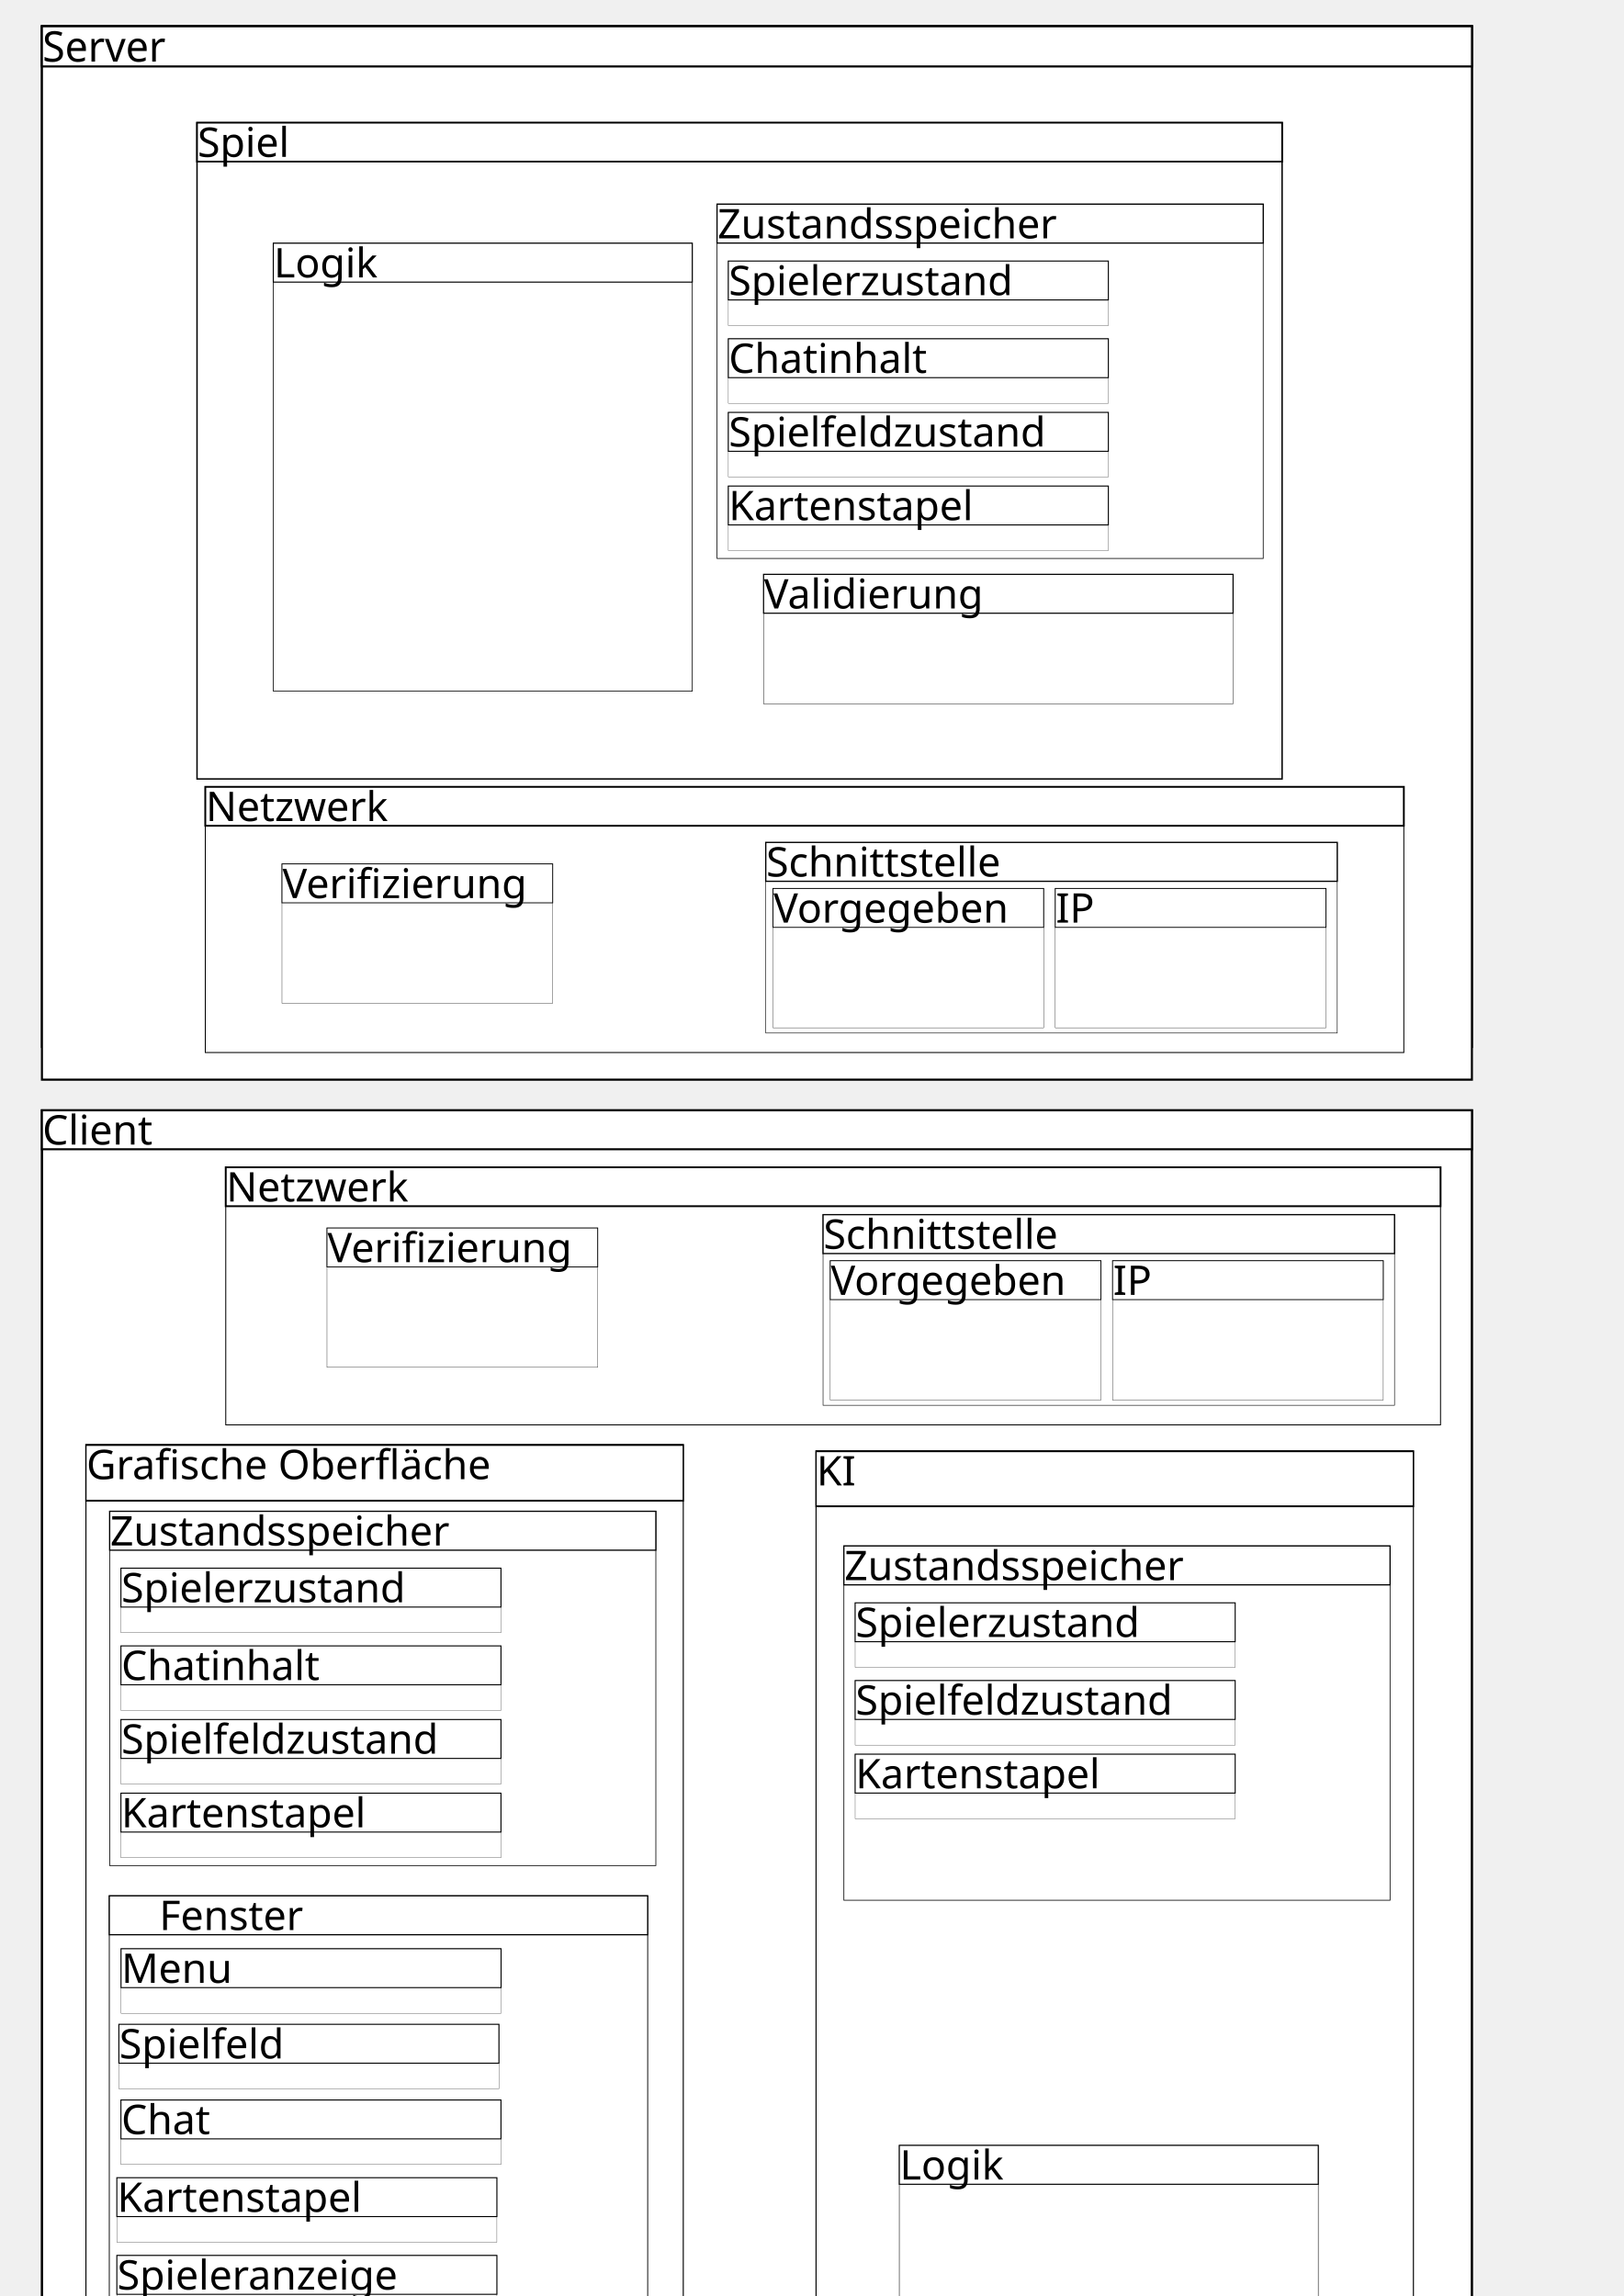
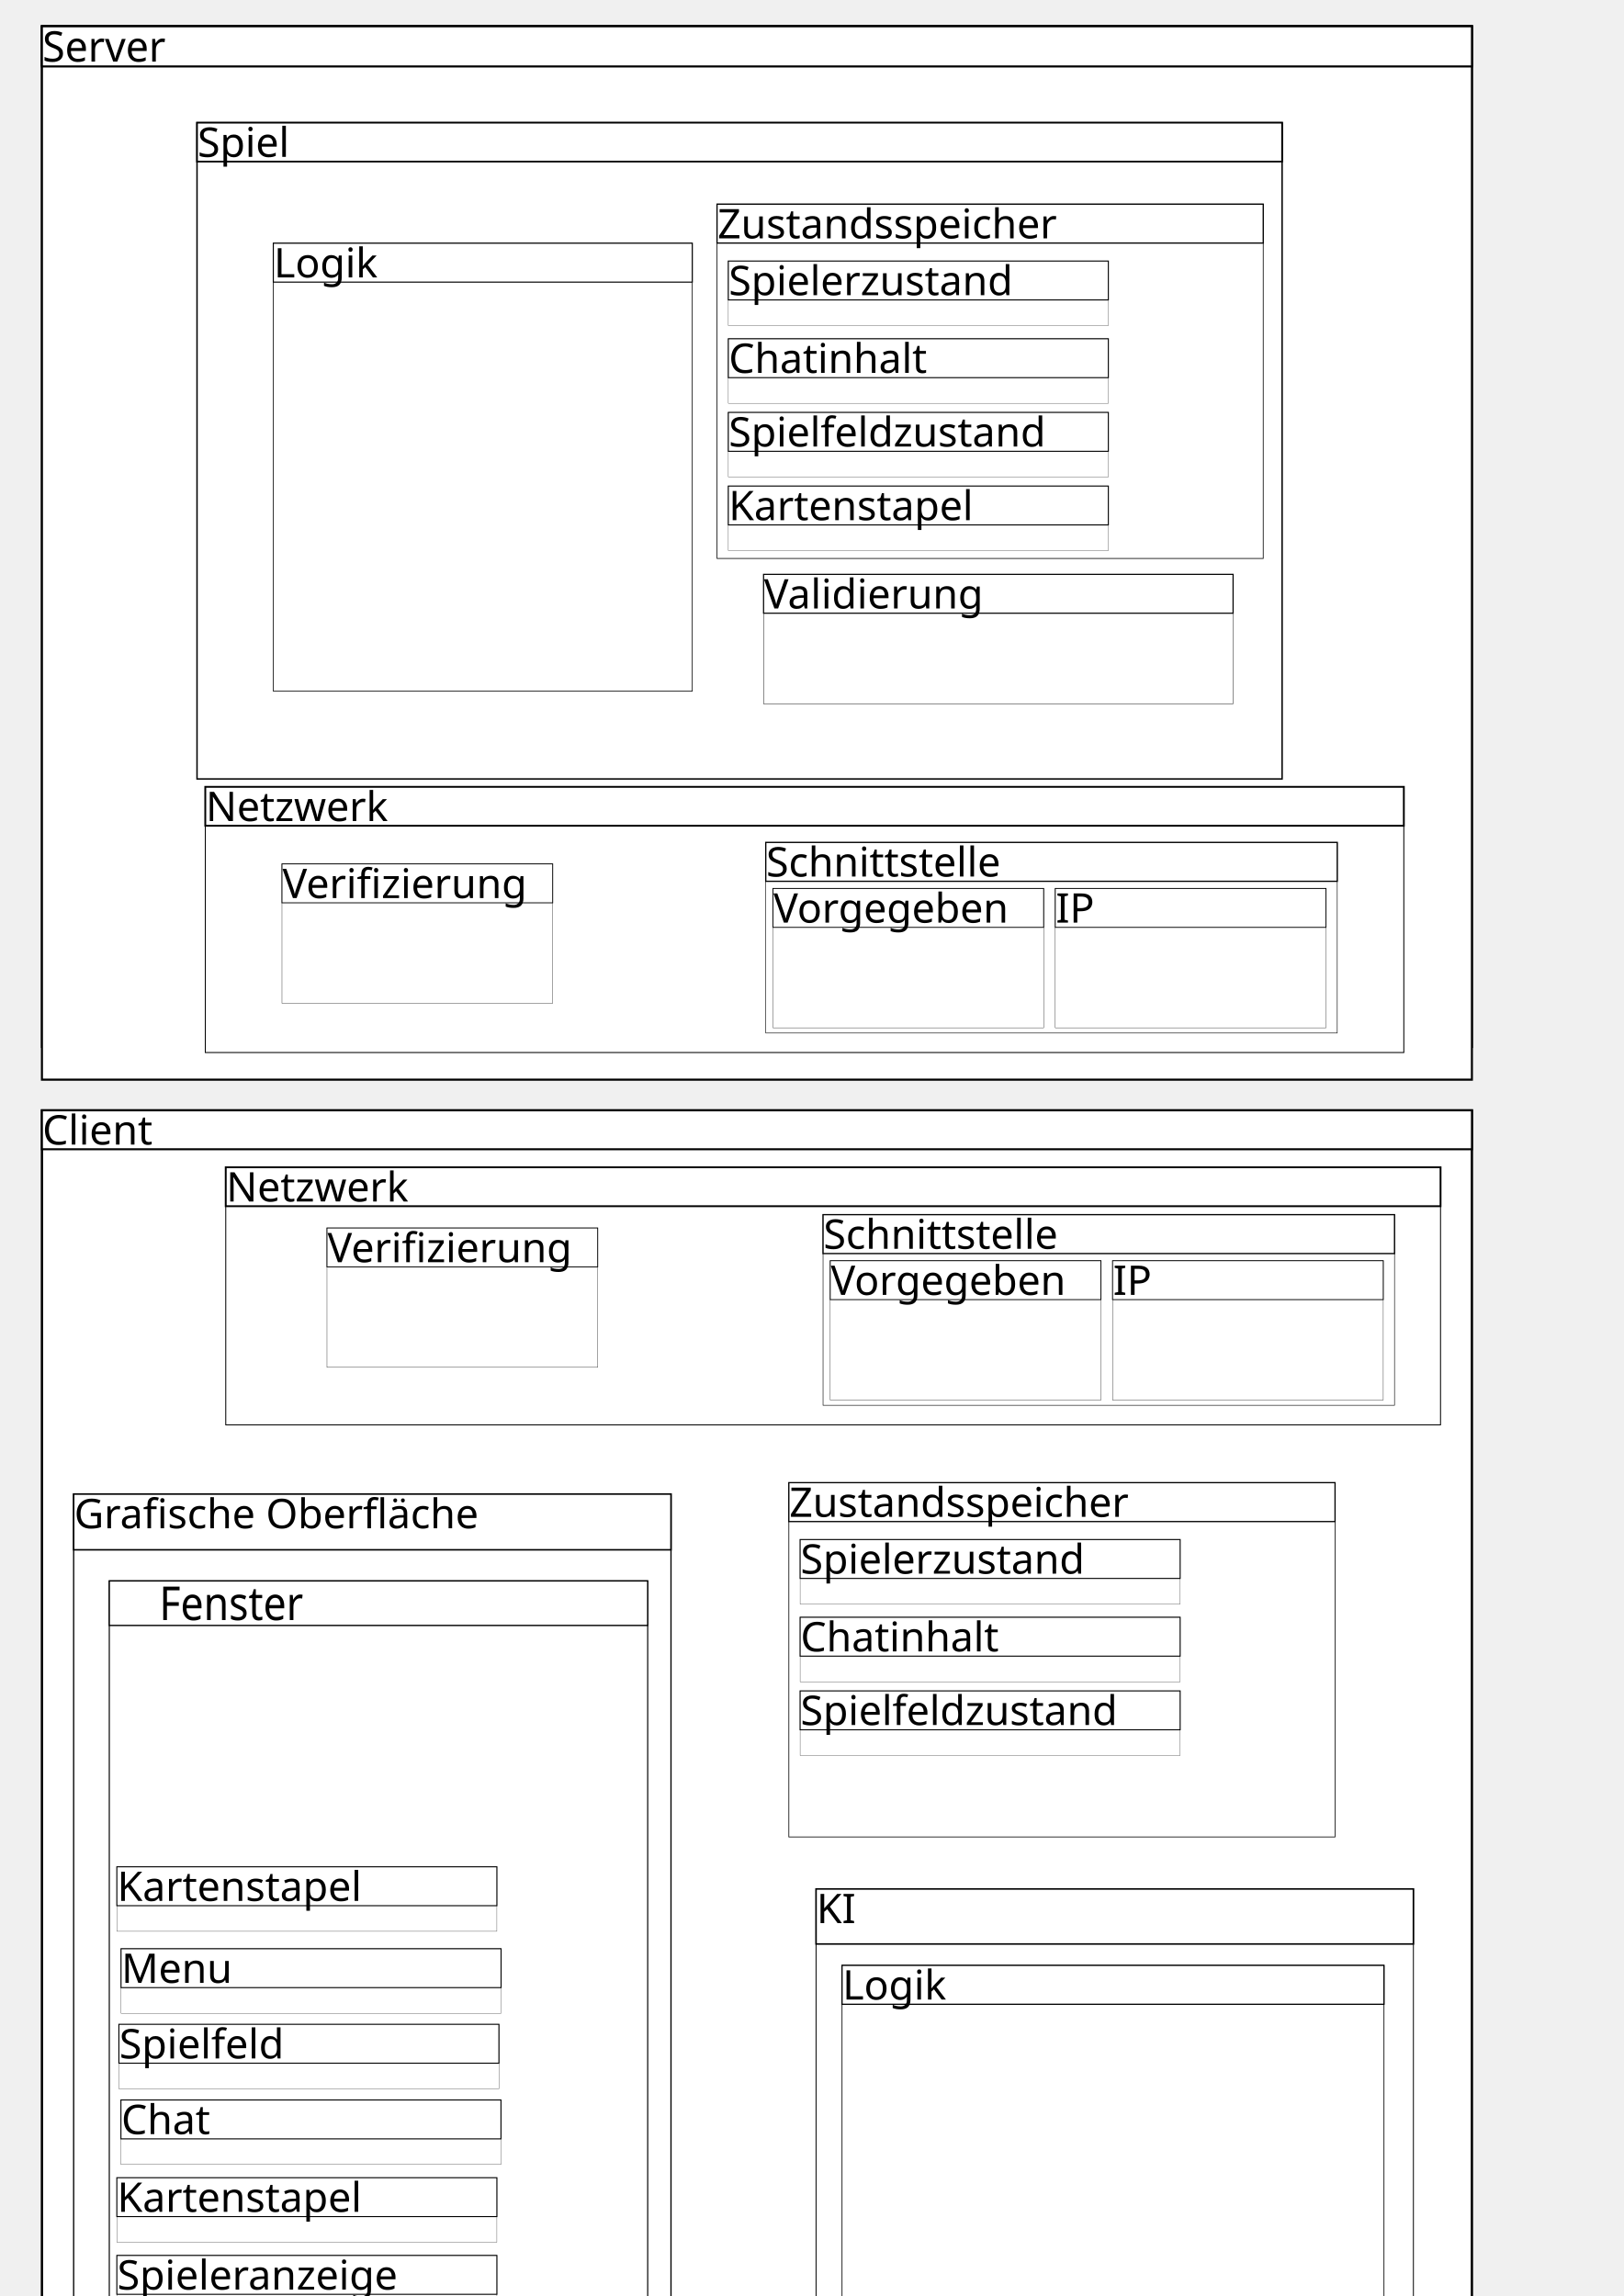
<svg xmlns="http://www.w3.org/2000/svg" xmlns:xlink="http://www.w3.org/1999/xlink" width="210mm" height="297mm" id="svg2" version="1.1">
  <defs id="defs4" />
  <g id="layer1">
    <rect style="fill:#ffffff;fill-rule:evenodd;stroke:#000000;stroke-width:0.998px;stroke-linecap:butt;stroke-linejoin:miter;stroke-opacity:1" id="rect2987" width="699.002" height="499.002" x="20.499" y="12.861" />
    <rect style="fill:#ffffff;fill-rule:evenodd;stroke:#000000;stroke-width:0.975px;stroke-linecap:butt;stroke-linejoin:miter;stroke-opacity:1" id="rect3007" width="699.025" height="19.025" x="20.487" y="12.85" />
    <text xml:space="preserve" style="font-size:40px;font-style:normal;font-weight:normal;line-height:125%;letter-spacing:0px;word-spacing:0px;fill:#000000;fill-opacity:1;stroke:none;font-family:Sans" x="20.751" y="29.571" id="text3009">
      <tspan id="tspan3011" x="20.751" y="29.571" style="font-size:20px">Server</tspan>
    </text>
    <g id="g4183">
      <rect y="542.861" x="20.499" height="647.427" width="699.002" id="rect2987-3" style="fill:#ffffff;fill-rule:evenodd;stroke:#000000;stroke-width:1.137px;stroke-linecap:butt;stroke-linejoin:miter;stroke-opacity:1" />
      <rect y="542.849" x="20.487" height="19.025" width="699.025" id="rect3007-2" style="fill:#ffffff;fill-rule:evenodd;stroke:#000000;stroke-width:0.975px;stroke-linecap:butt;stroke-linejoin:miter;stroke-opacity:1" />
      <text id="text3009-6" y="559.571" x="20.751" style="font-size:40px;font-style:normal;font-weight:normal;line-height:125%;letter-spacing:0px;word-spacing:0px;fill:#000000;fill-opacity:1;stroke:none;font-family:Sans" xml:space="preserve">
        <tspan style="font-size:20px" y="559.571" x="20.751" id="tspan3011-0">Client</tspan>
      </text>
    </g>
    <g id="g3067" transform="matrix(1,0,0,1.032031,0,-0.4115858)">
      <use id="use3043" xlink:href="#rect2987" y="0" x="0" width="744.094" height="1052.362" />
      <use id="use3045" xlink:href="#rect3007" y="0" x="0" width="744.094" height="1052.362" />
      <use id="use3047" xlink:href="#text3009" y="0" x="0" width="744.094" height="1052.362" />
    </g>
    <rect style="fill:#ffffff;fill-rule:evenodd;stroke:#000000;stroke-width:0.466px;stroke-linecap:butt;stroke-linejoin:miter;stroke-opacity:1" id="rect2987-3-0-5" width="585.864" height="129.879" x="100.356" y="384.702" />
    <rect style="fill:#ffffff;fill-rule:evenodd;stroke:#000000;stroke-width:0.892px;stroke-linecap:butt;stroke-linejoin:miter;stroke-opacity:1" id="rect3007-2-8-7" width="585.883" height="19.025" x="100.346" y="384.69" />
    <text xml:space="preserve" style="font-size:40px;font-style:normal;font-weight:normal;line-height:125%;letter-spacing:0px;word-spacing:0px;fill:#000000;fill-opacity:1;stroke:none;font-family:Sans" x="100.609" y="401.411" id="text3009-6-7-8">
      <tspan id="tspan3011-0-6-5" x="100.609" y="401.411" style="font-size:20px">Netzwerk</tspan>
    </text>
    <g id="g3848">
      <rect y="570.702" x="110.356" height="125.913" width="593.804" id="rect2987-3-0-9" style="fill:#ffffff;fill-rule:evenodd;stroke:#000000;stroke-width:0.462px;stroke-linecap:butt;stroke-linejoin:miter;stroke-opacity:1" />
      <rect y="570.69" x="110.346" height="19.025" width="593.824" id="rect3007-2-8-72" style="fill:#ffffff;fill-rule:evenodd;stroke:#000000;stroke-width:0.898px;stroke-linecap:butt;stroke-linejoin:miter;stroke-opacity:1" />
      <text id="text3009-6-7-2" y="587.411" x="110.609" style="font-size:40px;font-style:normal;font-weight:normal;line-height:125%;letter-spacing:0px;word-spacing:0px;fill:#000000;fill-opacity:1;stroke:none;font-family:Sans" xml:space="preserve">
        <tspan style="font-size:20px" y="587.411" x="110.609" id="tspan3011-0-6-1">Netzwerk</tspan>
      </text>
    </g>
-     <g id="g4331">
-       <g transform="matrix(1,0,0,1.41445,1100.416,504.6328)" id="g3161-4">
-         <rect style="fill:#ffffff;fill-rule:evenodd;stroke:#000000;stroke-width:0.523px;stroke-linecap:butt;stroke-linejoin:miter;stroke-opacity:1" id="rect2987-3-0-8" width="291.995" height="327.872" x="-701.508" y="144.861" />
-         <rect style="fill:#ffffff;fill-rule:evenodd;stroke:#000000;stroke-width:0.63px;stroke-linecap:butt;stroke-linejoin:miter;stroke-opacity:1" id="rect3007-2-8-8" width="292.005" height="19.025" x="-701.513" y="144.85" />
-       </g>
-       <text id="text3009-6-7-3" y="726.237" x="399.166" style="font-size:40px;font-style:normal;font-weight:normal;line-height:125%;letter-spacing:0px;word-spacing:0px;fill:#000000;fill-opacity:1;stroke:none;font-family:Sans" xml:space="preserve">
-         <tspan style="font-size:20px" y="726.237" x="399.166" id="tspan3011-0-6-8">KI</tspan>
-       </text>
-     </g>
-     <g id="g4208">
-       <g transform="matrix(1,0,0,1.432735,743.51,498.9159)" id="g3161-7">
-         <rect style="fill:#ffffff;fill-rule:evenodd;stroke:#000000;stroke-width:0.523px;stroke-linecap:butt;stroke-linejoin:miter;stroke-opacity:1" id="rect2987-3-0-7" width="291.995" height="327.872" x="-701.508" y="144.861" />
-         <rect style="fill:#ffffff;fill-rule:evenodd;stroke:#000000;stroke-width:0.63px;stroke-linecap:butt;stroke-linejoin:miter;stroke-opacity:1" id="rect3007-2-8-9" width="292.005" height="19.025" x="-701.513" y="144.85" />
-       </g>
-       <text id="text3009-6-7-81" y="723.168" x="42.261" style="font-size:40px;font-style:normal;font-weight:normal;line-height:125%;letter-spacing:0px;word-spacing:0px;fill:#000000;fill-opacity:1;stroke:none;font-family:Sans" xml:space="preserve">
-         <tspan style="font-size:20px" y="723.168" x="42.261" id="tspan3011-0-6-0">Grafische Oberfläche</tspan>
+     <g id="g4638">
+       <rect y="923.532" x="398.908" height="238.038" width="291.995" id="rect2987-3-0-8" style="fill:#ffffff;fill-rule:evenodd;stroke:#000000;stroke-width:0.446px;stroke-linecap:butt;stroke-linejoin:miter;stroke-opacity:1" />
+       <rect y="923.515" x="398.903" height="26.91" width="292.005" id="rect3007-2-8-8" style="fill:#ffffff;fill-rule:evenodd;stroke:#000000;stroke-width:0.749px;stroke-linecap:butt;stroke-linejoin:miter;stroke-opacity:1" />
+       <text id="text3009-6-7-3" y="940.237" x="399.166" style="font-size:40px;font-style:normal;font-weight:normal;line-height:125%;letter-spacing:0px;word-spacing:0px;fill:#000000;fill-opacity:1;stroke:none;font-family:Sans" xml:space="preserve">
+         <tspan style="font-size:20px" y="940.237" x="399.166" id="tspan3011-0-6-8">KI</tspan>
+       </text>
+     </g>
+     <g id="g4695">
+       <rect y="730.464" x="36.002" height="444.108" width="291.995" id="rect2987-3-0-7" style="fill:#ffffff;fill-rule:evenodd;stroke:#000000;stroke-width:0.609px;stroke-linecap:butt;stroke-linejoin:miter;stroke-opacity:1" />
+       <rect y="730.447" x="35.997" height="27.258" width="292.005" id="rect3007-2-8-9" style="fill:#ffffff;fill-rule:evenodd;stroke:#000000;stroke-width:0.754px;stroke-linecap:butt;stroke-linejoin:miter;stroke-opacity:1" />
+       <text id="text3009-6-7-81" y="747.168" x="36.261" style="font-size:40px;font-style:normal;font-weight:normal;line-height:125%;letter-spacing:0px;word-spacing:0px;fill:#000000;fill-opacity:1;stroke:none;font-family:Sans" xml:space="preserve">
+         <tspan style="font-size:20px" y="747.168" x="36.261" id="tspan3011-0-6-0">Grafische Oberfläche</tspan>
      </text>
    </g>
    <g transform="translate(1075.776,266.9684)" id="g3744-5">
      <rect y="144.894" x="-701.45" height="93.184" width="279.347" id="rect2987-3-0-05" style="fill:#ffffff;fill-rule:evenodd;stroke:#000000;stroke-width:0.273px;stroke-linecap:butt;stroke-linejoin:miter;stroke-opacity:1" />
      <rect y="144.882" x="-701.455" height="19.013" width="279.356" id="rect3007-2-8-66" style="fill:#ffffff;fill-rule:evenodd;stroke:#000000;stroke-width:0.616px;stroke-linecap:butt;stroke-linejoin:miter;stroke-opacity:1" />
      <text id="text3009-6-7-7" y="161.571" x="-701.249" style="font-size:40px;font-style:normal;font-weight:normal;line-height:125%;letter-spacing:0px;word-spacing:0px;fill:#000000;fill-opacity:1;stroke:none;font-family:Sans" xml:space="preserve">
        <tspan style="font-size:20px" y="161.571" x="-701.249" id="tspan3011-0-6-3">Schnittstelle</tspan>
      </text>
    </g>
    <g transform="translate(1079.346,289.5128)" id="g3281-6">
      <rect y="144.861" x="-701.51" height="68.12" width="132.329" id="rect2987-3-0-3" style="fill:#ffffff;fill-rule:evenodd;stroke:#000000;stroke-width:0.16px;stroke-linecap:butt;stroke-linejoin:miter;stroke-opacity:1" />
      <rect y="144.85" x="-701.513" height="19.025" width="132.334" id="rect3007-2-8-90" style="fill:#ffffff;fill-rule:evenodd;stroke:#000000;stroke-width:0.424px;stroke-linecap:butt;stroke-linejoin:miter;stroke-opacity:1" />
      <text id="text3009-6-7-83" y="161.571" x="-701.249" style="font-size:40px;font-style:normal;font-weight:normal;line-height:125%;letter-spacing:0px;word-spacing:0px;fill:#000000;fill-opacity:1;stroke:none;font-family:Sans" xml:space="preserve">
        <tspan style="font-size:20px" y="161.571" x="-701.249" id="tspan3011-0-6-87">Vorgegeben</tspan>
      </text>
    </g>
    <g transform="translate(1217.346,289.5128)" id="g3281-3">
      <rect y="144.861" x="-701.51" height="68.12" width="132.329" id="rect2987-3-0-72" style="fill:#ffffff;fill-rule:evenodd;stroke:#000000;stroke-width:0.16px;stroke-linecap:butt;stroke-linejoin:miter;stroke-opacity:1" />
      <rect y="144.85" x="-701.513" height="19.025" width="132.334" id="rect3007-2-8-73" style="fill:#ffffff;fill-rule:evenodd;stroke:#000000;stroke-width:0.424px;stroke-linecap:butt;stroke-linejoin:miter;stroke-opacity:1" />
      <text id="text3009-6-7-39" y="161.571" x="-701.249" style="font-size:40px;font-style:normal;font-weight:normal;line-height:125%;letter-spacing:0px;word-spacing:0px;fill:#000000;fill-opacity:1;stroke:none;font-family:Sans" xml:space="preserve">
        <tspan style="font-size:20px" y="161.571" x="-701.249" id="tspan3011-0-6-2">IP</tspan>
      </text>
    </g>
    <g transform="translate(797.8125,-84.8757)" id="g3381-1">
      <rect y="144.861" x="-701.504" height="320.841" width="530.411" id="rect2987-3-0-59" style="fill:#ffffff;fill-rule:evenodd;stroke:#000000;stroke-width:0.697px;stroke-linecap:butt;stroke-linejoin:miter;stroke-opacity:1" />
      <rect y="144.85" x="-701.513" height="19.025" width="530.429" id="rect3007-2-8-91" style="fill:#ffffff;fill-rule:evenodd;stroke:#000000;stroke-width:0.849px;stroke-linecap:butt;stroke-linejoin:miter;stroke-opacity:1" />
      <text id="text3009-6-7-62" y="161.571" x="-701.249" style="font-size:40px;font-style:normal;font-weight:normal;line-height:125%;letter-spacing:0px;word-spacing:0px;fill:#000000;fill-opacity:1;stroke:none;font-family:Sans" xml:space="preserve">
        <tspan style="font-size:20px" y="161.571" x="-701.249" id="tspan3011-0-6-10">Spiel</tspan>
      </text>
    </g>
    <g transform="translate(835.1123,-25.94537)" id="g3421-43">
      <rect y="144.861" x="-701.509" height="218.989" width="204.794" id="rect2987-3-0-19" style="fill:#ffffff;fill-rule:evenodd;stroke:#000000;stroke-width:0.358px;stroke-linecap:butt;stroke-linejoin:miter;stroke-opacity:1" />
      <rect y="144.85" x="-701.513" height="19.025" width="204.801" id="rect3007-2-8-1" style="fill:#ffffff;fill-rule:evenodd;stroke:#000000;stroke-width:0.528px;stroke-linecap:butt;stroke-linejoin:miter;stroke-opacity:1" />
      <text id="text3009-6-7-0" y="161.571" x="-701.249" style="font-size:40px;font-style:normal;font-weight:normal;line-height:125%;letter-spacing:0px;word-spacing:0px;fill:#000000;fill-opacity:1;stroke:none;font-family:Sans" xml:space="preserve">
        <tspan style="font-size:20px" y="161.571" x="-701.249" id="tspan3011-0-6-9">Logik</tspan>
      </text>
    </g>
-     <g id="g4202">
+     <g id="g4202" transform="translate(332,-14)">
      <rect y="738.88" x="53.604" height="173.212" width="266.987" id="rect2987-3-0-86" style="fill:#ffffff;fill-rule:evenodd;stroke:#000000;stroke-width:0.363px;stroke-linecap:butt;stroke-linejoin:miter;stroke-opacity:1" />
      <rect y="738.868" x="53.6" height="19.025" width="266.996" id="rect3007-2-8-736" style="fill:#ffffff;fill-rule:evenodd;stroke:#000000;stroke-width:0.602px;stroke-linecap:butt;stroke-linejoin:miter;stroke-opacity:1" />
      <text id="text3009-6-7-02" y="755.59" x="53.863" style="font-size:40px;font-style:normal;font-weight:normal;line-height:125%;letter-spacing:0px;word-spacing:0px;fill:#000000;fill-opacity:1;stroke:none;font-family:Sans" xml:space="preserve">
        <tspan style="font-size:20px" y="755.59" x="53.863" id="tspan3011-0-6-6">Zustandsspeicher</tspan>
      </text>
    </g>
-     <g transform="translate(1141.112,904.019)" id="g3525-9">
-       <rect y="144.861" x="-701.509" height="103.117" width="204.794" id="rect2987-3-0-01" style="fill:#ffffff;fill-rule:evenodd;stroke:#000000;stroke-width:0.246px;stroke-linecap:butt;stroke-linejoin:miter;stroke-opacity:1" />
-       <rect y="144.85" x="-701.513" height="19.025" width="204.801" id="rect3007-2-8-3" style="fill:#ffffff;fill-rule:evenodd;stroke:#000000;stroke-width:0.528px;stroke-linecap:butt;stroke-linejoin:miter;stroke-opacity:1" />
-       <text id="text3009-6-7-4" y="161.571" x="-701.249" style="font-size:40px;font-style:normal;font-weight:normal;line-height:125%;letter-spacing:0px;word-spacing:0px;fill:#000000;fill-opacity:1;stroke:none;font-family:Sans" xml:space="preserve">
-         <tspan style="font-size:20px" y="161.571" x="-701.249" id="tspan3011-0-6-85">Logik</tspan>
-       </text>
-     </g>
-     <g id="g4215">
-       <rect y="926.88" x="53.428" height="235.519" width="263.178" id="rect2987-3-0-729" style="fill:#ffffff;fill-rule:evenodd;stroke:#000000;stroke-width:0.421px;stroke-linecap:butt;stroke-linejoin:miter;stroke-opacity:1" />
-       <rect y="926.868" x="53.424" height="19.025" width="263.187" id="rect3007-2-8-93" style="fill:#ffffff;fill-rule:evenodd;stroke:#000000;stroke-width:0.598px;stroke-linecap:butt;stroke-linejoin:miter;stroke-opacity:1" />
-       <text id="text3009-6-7-027" y="943.59" x="77.863" style="font-size:40px;font-style:normal;font-weight:normal;line-height:125%;letter-spacing:0px;word-spacing:0px;fill:#000000;fill-opacity:1;stroke:none;font-family:Sans" xml:space="preserve">
-         <tspan style="font-size:20px" y="943.59" x="77.863" id="tspan3011-0-6-99">Fenster</tspan>
+     <g id="g4666">
+       <rect y="960.88" x="411.604" height="187.224" width="264.912" id="rect2987-3-0-01" style="fill:#ffffff;fill-rule:evenodd;stroke:#000000;stroke-width:0.376px;stroke-linecap:butt;stroke-linejoin:miter;stroke-opacity:1" />
+       <rect y="960.868" x="411.6" height="19.025" width="264.921" id="rect3007-2-8-3" style="fill:#ffffff;fill-rule:evenodd;stroke:#000000;stroke-width:0.6px;stroke-linecap:butt;stroke-linejoin:miter;stroke-opacity:1" />
+       <text id="text3009-6-7-4" y="977.59" x="411.863" style="font-size:40px;font-style:normal;font-weight:normal;line-height:125%;letter-spacing:0px;word-spacing:0px;fill:#000000;fill-opacity:1;stroke:none;font-family:Sans" xml:space="preserve">
+         <tspan style="font-size:20px" y="977.59" x="411.863" id="tspan3011-0-6-85">Logik</tspan>
+       </text>
+     </g>
+     <g id="g4705">
+       <rect y="772.925" x="53.428" height="379.619" width="263.178" id="rect2987-3-0-729" style="fill:#ffffff;fill-rule:evenodd;stroke:#000000;stroke-width:0.534px;stroke-linecap:butt;stroke-linejoin:miter;stroke-opacity:1" />
+       <rect y="772.912" x="53.424" height="21.768" width="263.187" id="rect3007-2-8-93" style="fill:#ffffff;fill-rule:evenodd;stroke:#000000;stroke-width:0.64px;stroke-linecap:butt;stroke-linejoin:miter;stroke-opacity:1" />
+       <text transform="scale(0.9348768,1.06966)" id="text3009-6-7-027" y="740.463" x="83.287" style="font-size:42.786px;font-style:normal;font-weight:normal;line-height:125%;letter-spacing:0px;word-spacing:0px;fill:#000000;fill-opacity:1;stroke:none;font-family:Sans" xml:space="preserve">
+         <tspan style="font-size:21.393px" y="740.463" x="83.287" id="tspan3011-0-6-99">Fenster</tspan>
      </text>
    </g>
    <g transform="translate(839.3459,277.5128)" id="g3281-6-2">
      <rect y="144.861" x="-701.51" height="68.12" width="132.329" id="rect2987-3-0-3-0" style="fill:#ffffff;fill-rule:evenodd;stroke:#000000;stroke-width:0.16px;stroke-linecap:butt;stroke-linejoin:miter;stroke-opacity:1" />
      <rect y="144.85" x="-701.513" height="19.025" width="132.334" id="rect3007-2-8-90-2" style="fill:#ffffff;fill-rule:evenodd;stroke:#000000;stroke-width:0.424px;stroke-linecap:butt;stroke-linejoin:miter;stroke-opacity:1" />
      <text id="text3009-6-7-83-4" y="161.571" x="-701.249" style="font-size:40px;font-style:normal;font-weight:normal;line-height:125%;letter-spacing:0px;word-spacing:0px;fill:#000000;fill-opacity:1;stroke:none;font-family:Sans" xml:space="preserve">
        <tspan style="font-size:20px" y="161.571" x="-701.249" id="tspan3011-0-6-87-3">Verifizierung</tspan>
      </text>
    </g>
    <g transform="translate(861.3459,455.5128)" id="g3281-6-2-0">
      <rect y="144.861" x="-701.51" height="68.12" width="132.329" id="rect2987-3-0-3-0-0" style="fill:#ffffff;fill-rule:evenodd;stroke:#000000;stroke-width:0.16px;stroke-linecap:butt;stroke-linejoin:miter;stroke-opacity:1" />
      <rect y="144.85" x="-701.513" height="19.025" width="132.334" id="rect3007-2-8-90-2-4" style="fill:#ffffff;fill-rule:evenodd;stroke:#000000;stroke-width:0.424px;stroke-linecap:butt;stroke-linejoin:miter;stroke-opacity:1" />
      <text id="text3009-6-7-83-4-7" y="161.571" x="-701.249" style="font-size:40px;font-style:normal;font-weight:normal;line-height:125%;letter-spacing:0px;word-spacing:0px;fill:#000000;fill-opacity:1;stroke:none;font-family:Sans" xml:space="preserve">
        <tspan style="font-size:20px" y="161.571" x="-701.249" id="tspan3011-0-6-87-3-5">Verifizierung</tspan>
      </text>
    </g>
    <g transform="translate(1103.776,448.9684)" id="g3744-5-4">
      <rect y="144.894" x="-701.45" height="93.184" width="279.347" id="rect2987-3-0-05-4" style="fill:#ffffff;fill-rule:evenodd;stroke:#000000;stroke-width:0.273px;stroke-linecap:butt;stroke-linejoin:miter;stroke-opacity:1" />
      <rect y="144.882" x="-701.455" height="19.013" width="279.356" id="rect3007-2-8-66-6" style="fill:#ffffff;fill-rule:evenodd;stroke:#000000;stroke-width:0.616px;stroke-linecap:butt;stroke-linejoin:miter;stroke-opacity:1" />
      <text id="text3009-6-7-7-0" y="161.571" x="-701.249" style="font-size:40px;font-style:normal;font-weight:normal;line-height:125%;letter-spacing:0px;word-spacing:0px;fill:#000000;fill-opacity:1;stroke:none;font-family:Sans" xml:space="preserve">
        <tspan style="font-size:20px" y="161.571" x="-701.249" id="tspan3011-0-6-3-5">Schnittstelle</tspan>
      </text>
    </g>
    <g transform="translate(1107.346,471.5128)" id="g3281-6-5">
      <rect y="144.861" x="-701.51" height="68.12" width="132.329" id="rect2987-3-0-3-3" style="fill:#ffffff;fill-rule:evenodd;stroke:#000000;stroke-width:0.16px;stroke-linecap:butt;stroke-linejoin:miter;stroke-opacity:1" />
      <rect y="144.85" x="-701.513" height="19.025" width="132.334" id="rect3007-2-8-90-9" style="fill:#ffffff;fill-rule:evenodd;stroke:#000000;stroke-width:0.424px;stroke-linecap:butt;stroke-linejoin:miter;stroke-opacity:1" />
      <text id="text3009-6-7-83-1" y="161.571" x="-701.249" style="font-size:40px;font-style:normal;font-weight:normal;line-height:125%;letter-spacing:0px;word-spacing:0px;fill:#000000;fill-opacity:1;stroke:none;font-family:Sans" xml:space="preserve">
        <tspan style="font-size:20px" y="161.571" x="-701.249" id="tspan3011-0-6-87-5">Vorgegeben</tspan>
      </text>
    </g>
    <g transform="translate(1245.346,471.5128)" id="g3281-3-0">
      <rect y="144.861" x="-701.51" height="68.12" width="132.329" id="rect2987-3-0-72-4" style="fill:#ffffff;fill-rule:evenodd;stroke:#000000;stroke-width:0.16px;stroke-linecap:butt;stroke-linejoin:miter;stroke-opacity:1" />
      <rect y="144.85" x="-701.513" height="19.025" width="132.334" id="rect3007-2-8-73-9" style="fill:#ffffff;fill-rule:evenodd;stroke:#000000;stroke-width:0.424px;stroke-linecap:butt;stroke-linejoin:miter;stroke-opacity:1" />
      <text id="text3009-6-7-39-6" y="161.571" x="-701.249" style="font-size:40px;font-style:normal;font-weight:normal;line-height:125%;letter-spacing:0px;word-spacing:0px;fill:#000000;fill-opacity:1;stroke:none;font-family:Sans" xml:space="preserve">
        <tspan style="font-size:20px" y="161.571" x="-701.249" id="tspan3011-0-6-2-7">IP</tspan>
      </text>
    </g>
    <g transform="translate(876.6993,133.9094)" id="g3868-3">
      <rect y="146.894" x="-503.451" height="63.307" width="229.503" id="rect2987-3-0-53" style="fill:#ffffff;fill-rule:evenodd;stroke:#000000;stroke-width:0.204px;stroke-linecap:butt;stroke-linejoin:miter;stroke-opacity:1" />
      <rect y="146.882" x="-503.455" height="19.013" width="229.511" id="rect3007-2-8-74" style="fill:#ffffff;fill-rule:evenodd;stroke:#000000;stroke-width:0.558px;stroke-linecap:butt;stroke-linejoin:miter;stroke-opacity:1" />
      <text id="text3009-6-7-80" y="163.571" x="-503.249" style="font-size:40px;font-style:normal;font-weight:normal;line-height:125%;letter-spacing:0px;word-spacing:0px;fill:#000000;fill-opacity:1;stroke:none;font-family:Sans" xml:space="preserve">
        <tspan style="font-size:20px" y="163.571" x="-503.249" id="tspan3011-0-6-01">Validierung</tspan>
      </text>
    </g>
    <g id="g4073" transform="translate(-26,66)">
      <rect y="886.754" x="85.166" height="31.535" width="185.767" id="rect2987-3-0-52" style="fill:#ffffff;fill-rule:evenodd;stroke:#000000;stroke-width:0.129px;stroke-linecap:butt;stroke-linejoin:miter;stroke-opacity:1" />
      <rect y="886.742" x="85.162" height="19.013" width="185.773" id="rect3007-2-8-76" style="fill:#ffffff;fill-rule:evenodd;stroke:#000000;stroke-width:0.502px;stroke-linecap:butt;stroke-linejoin:miter;stroke-opacity:1" />
      <text id="text3009-6-7-6" y="903.431" x="85.368" style="font-size:40px;font-style:normal;font-weight:normal;line-height:125%;letter-spacing:0px;word-spacing:0px;fill:#000000;fill-opacity:1;stroke:none;font-family:Sans" xml:space="preserve">
        <tspan style="font-size:20px" y="903.431" x="85.368" id="tspan3011-0-6-32">Menu</tspan>
      </text>
    </g>
    <g transform="translate(-27.04888,102.9399)" id="g4073-7">
      <rect y="886.754" x="85.166" height="31.535" width="185.767" id="rect2987-3-0-52-7" style="fill:#ffffff;fill-rule:evenodd;stroke:#000000;stroke-width:0.129px;stroke-linecap:butt;stroke-linejoin:miter;stroke-opacity:1" />
      <rect y="886.742" x="85.162" height="19.013" width="185.773" id="rect3007-2-8-76-4" style="fill:#ffffff;fill-rule:evenodd;stroke:#000000;stroke-width:0.502px;stroke-linecap:butt;stroke-linejoin:miter;stroke-opacity:1" />
      <text id="text3009-6-7-6-6" y="903.431" x="85.368" style="font-size:40px;font-style:normal;font-weight:normal;line-height:125%;letter-spacing:0px;word-spacing:0px;fill:#000000;fill-opacity:1;stroke:none;font-family:Sans" xml:space="preserve">
        <tspan style="font-size:20px" y="903.431" x="85.368" id="tspan3011-0-6-32-9">Spielfeld</tspan>
      </text>
    </g>
    <g transform="translate(-26.04888,139.9399)" id="g4073-7-9">
      <rect y="886.754" x="85.166" height="31.535" width="185.767" id="rect2987-3-0-52-7-3" style="fill:#ffffff;fill-rule:evenodd;stroke:#000000;stroke-width:0.129px;stroke-linecap:butt;stroke-linejoin:miter;stroke-opacity:1" />
      <rect y="886.742" x="85.162" height="19.013" width="185.773" id="rect3007-2-8-76-4-2" style="fill:#ffffff;fill-rule:evenodd;stroke:#000000;stroke-width:0.502px;stroke-linecap:butt;stroke-linejoin:miter;stroke-opacity:1" />
      <text id="text3009-6-7-6-6-0" y="903.431" x="85.368" style="font-size:40px;font-style:normal;font-weight:normal;line-height:125%;letter-spacing:0px;word-spacing:0px;fill:#000000;fill-opacity:1;stroke:none;font-family:Sans" xml:space="preserve">
        <tspan style="font-size:20px" y="903.431" x="85.368" id="tspan3011-0-6-32-9-7">Chat</tspan>
      </text>
    </g>
    <g transform="translate(-28.04888,177.9399)" id="g4073-7-9-2">
      <rect y="886.754" x="85.166" height="31.535" width="185.767" id="rect2987-3-0-52-7-3-6" style="fill:#ffffff;fill-rule:evenodd;stroke:#000000;stroke-width:0.129px;stroke-linecap:butt;stroke-linejoin:miter;stroke-opacity:1" />
      <rect y="886.742" x="85.162" height="19.013" width="185.773" id="rect3007-2-8-76-4-2-1" style="fill:#ffffff;fill-rule:evenodd;stroke:#000000;stroke-width:0.502px;stroke-linecap:butt;stroke-linejoin:miter;stroke-opacity:1" />
      <text id="text3009-6-7-6-6-0-1" y="903.431" x="85.368" style="font-size:40px;font-style:normal;font-weight:normal;line-height:125%;letter-spacing:0px;word-spacing:0px;fill:#000000;fill-opacity:1;stroke:none;font-family:Sans" xml:space="preserve">
        <tspan style="font-size:20px" y="903.431" x="85.368" id="tspan3011-0-6-32-9-7-7">Kartenstapel</tspan>
      </text>
    </g>
    <g transform="translate(-28.04888,215.9399)" id="g4073-7-9-2-2">
      <rect y="886.754" x="85.166" height="31.535" width="185.767" id="rect2987-3-0-52-7-3-6-0" style="fill:#ffffff;fill-rule:evenodd;stroke:#000000;stroke-width:0.129px;stroke-linecap:butt;stroke-linejoin:miter;stroke-opacity:1" />
      <rect y="886.742" x="85.162" height="19.013" width="185.773" id="rect3007-2-8-76-4-2-1-7" style="fill:#ffffff;fill-rule:evenodd;stroke:#000000;stroke-width:0.502px;stroke-linecap:butt;stroke-linejoin:miter;stroke-opacity:1" />
      <text id="text3009-6-7-6-6-0-1-4" y="903.431" x="85.368" style="font-size:40px;font-style:normal;font-weight:normal;line-height:125%;letter-spacing:0px;word-spacing:0px;fill:#000000;fill-opacity:1;stroke:none;font-family:Sans" xml:space="preserve">
        <tspan style="font-size:20px" y="903.431" x="85.368" id="tspan3011-0-6-32-9-7-7-7">Spieleranzeige</tspan>
      </text>
    </g>
-     <g transform="translate(-26.04888,-120.0601)" id="g4073-7-9-2-2-7">
+     <g transform="translate(305.9511,-134.0601)" id="g4073-7-9-2-2-7">
      <rect y="886.754" x="85.166" height="31.535" width="185.767" id="rect2987-3-0-52-7-3-6-0-0" style="fill:#ffffff;fill-rule:evenodd;stroke:#000000;stroke-width:0.129px;stroke-linecap:butt;stroke-linejoin:miter;stroke-opacity:1" />
      <rect y="886.742" x="85.162" height="19.013" width="185.773" id="rect3007-2-8-76-4-2-1-7-2" style="fill:#ffffff;fill-rule:evenodd;stroke:#000000;stroke-width:0.502px;stroke-linecap:butt;stroke-linejoin:miter;stroke-opacity:1" />
      <text id="text3009-6-7-6-6-0-1-4-9" y="903.431" x="85.368" style="font-size:40px;font-style:normal;font-weight:normal;line-height:125%;letter-spacing:0px;word-spacing:0px;fill:#000000;fill-opacity:1;stroke:none;font-family:Sans" xml:space="preserve">
        <tspan style="font-size:20px" y="903.431" x="85.368" id="tspan3011-0-6-32-9-7-7-7-1">Spielerzustand</tspan>
      </text>
    </g>
-     <g transform="translate(-26.04888,-82.0601)" id="g4073-7-9-2-2-6">
+     <g transform="translate(305.9511,-96.0601)" id="g4073-7-9-2-2-6">
      <rect y="886.754" x="85.166" height="31.535" width="185.767" id="rect2987-3-0-52-7-3-6-0-3" style="fill:#ffffff;fill-rule:evenodd;stroke:#000000;stroke-width:0.129px;stroke-linecap:butt;stroke-linejoin:miter;stroke-opacity:1" />
      <rect y="886.742" x="85.162" height="19.013" width="185.773" id="rect3007-2-8-76-4-2-1-7-8" style="fill:#ffffff;fill-rule:evenodd;stroke:#000000;stroke-width:0.502px;stroke-linecap:butt;stroke-linejoin:miter;stroke-opacity:1" />
      <text id="text3009-6-7-6-6-0-1-4-2" y="903.431" x="85.368" style="font-size:40px;font-style:normal;font-weight:normal;line-height:125%;letter-spacing:0px;word-spacing:0px;fill:#000000;fill-opacity:1;stroke:none;font-family:Sans" xml:space="preserve">
        <tspan style="font-size:20px" y="903.431" x="85.368" id="tspan3011-0-6-32-9-7-7-7-8">Chatinhalt</tspan>
      </text>
    </g>
-     <g transform="translate(-26.04888,-46.06009)" id="g4073-7-9-2-2-5">
+     <g transform="translate(305.9511,-60.06009)" id="g4073-7-9-2-2-5">
      <rect y="886.754" x="85.166" height="31.535" width="185.767" id="rect2987-3-0-52-7-3-6-0-9" style="fill:#ffffff;fill-rule:evenodd;stroke:#000000;stroke-width:0.129px;stroke-linecap:butt;stroke-linejoin:miter;stroke-opacity:1" />
      <rect y="886.742" x="85.162" height="19.013" width="185.773" id="rect3007-2-8-76-4-2-1-7-20" style="fill:#ffffff;fill-rule:evenodd;stroke:#000000;stroke-width:0.502px;stroke-linecap:butt;stroke-linejoin:miter;stroke-opacity:1" />
      <text id="text3009-6-7-6-6-0-1-4-3" y="903.431" x="85.368" style="font-size:40px;font-style:normal;font-weight:normal;line-height:125%;letter-spacing:0px;word-spacing:0px;fill:#000000;fill-opacity:1;stroke:none;font-family:Sans" xml:space="preserve">
        <tspan style="font-size:20px" y="903.431" x="85.368" id="tspan3011-0-6-32-9-7-7-7-4">Spielfeldzustand</tspan>
      </text>
    </g>
-     <g transform="translate(-26.04888,-10.0601)" id="g4073-7-9-2-2-77">
+     <g transform="translate(-28.04888,25.9399)" id="g4073-7-9-2-2-77">
      <rect y="886.754" x="85.166" height="31.535" width="185.767" id="rect2987-3-0-52-7-3-6-0-1" style="fill:#ffffff;fill-rule:evenodd;stroke:#000000;stroke-width:0.129px;stroke-linecap:butt;stroke-linejoin:miter;stroke-opacity:1" />
      <rect y="886.742" x="85.162" height="19.013" width="185.773" id="rect3007-2-8-76-4-2-1-7-6" style="fill:#ffffff;fill-rule:evenodd;stroke:#000000;stroke-width:0.502px;stroke-linecap:butt;stroke-linejoin:miter;stroke-opacity:1" />
      <text id="text3009-6-7-6-6-0-1-4-5" y="903.431" x="85.368" style="font-size:40px;font-style:normal;font-weight:normal;line-height:125%;letter-spacing:0px;word-spacing:0px;fill:#000000;fill-opacity:1;stroke:none;font-family:Sans" xml:space="preserve">
        <tspan style="font-size:20px" y="903.431" x="85.368" id="tspan3011-0-6-32-9-7-7-7-5">Kartenstapel</tspan>
-       </text>
-     </g>
-     <g transform="translate(358.9022,16.94138)" id="g4202-9">
-       <rect y="738.88" x="53.604" height="173.212" width="266.987" id="rect2987-3-0-86-6" style="fill:#ffffff;fill-rule:evenodd;stroke:#000000;stroke-width:0.363px;stroke-linecap:butt;stroke-linejoin:miter;stroke-opacity:1" />
-       <rect y="738.868" x="53.6" height="19.025" width="266.996" id="rect3007-2-8-736-0" style="fill:#ffffff;fill-rule:evenodd;stroke:#000000;stroke-width:0.602px;stroke-linecap:butt;stroke-linejoin:miter;stroke-opacity:1" />
-       <text id="text3009-6-7-02-6" y="755.59" x="53.863" style="font-size:40px;font-style:normal;font-weight:normal;line-height:125%;letter-spacing:0px;word-spacing:0px;fill:#000000;fill-opacity:1;stroke:none;font-family:Sans" xml:space="preserve">
-         <tspan style="font-size:20px" y="755.59" x="53.863" id="tspan3011-0-6-6-4">Zustandsspeicher</tspan>
-       </text>
-     </g>
-     <g transform="translate(332.8533,-103.1187)" id="g4073-7-9-2-2-7-3">
-       <rect y="886.754" x="85.166" height="31.535" width="185.767" id="rect2987-3-0-52-7-3-6-0-0-0" style="fill:#ffffff;fill-rule:evenodd;stroke:#000000;stroke-width:0.129px;stroke-linecap:butt;stroke-linejoin:miter;stroke-opacity:1" />
-       <rect y="886.742" x="85.162" height="19.013" width="185.773" id="rect3007-2-8-76-4-2-1-7-2-5" style="fill:#ffffff;fill-rule:evenodd;stroke:#000000;stroke-width:0.502px;stroke-linecap:butt;stroke-linejoin:miter;stroke-opacity:1" />
-       <text id="text3009-6-7-6-6-0-1-4-9-4" y="903.431" x="85.368" style="font-size:40px;font-style:normal;font-weight:normal;line-height:125%;letter-spacing:0px;word-spacing:0px;fill:#000000;fill-opacity:1;stroke:none;font-family:Sans" xml:space="preserve">
-         <tspan style="font-size:20px" y="903.431" x="85.368" id="tspan3011-0-6-32-9-7-7-7-1-1">Spielerzustand</tspan>
-       </text>
-     </g>
-     <g transform="translate(332.8533,-65.11871)" id="g4073-7-9-2-2-5-4">
-       <rect y="886.754" x="85.166" height="31.535" width="185.767" id="rect2987-3-0-52-7-3-6-0-9-5" style="fill:#ffffff;fill-rule:evenodd;stroke:#000000;stroke-width:0.129px;stroke-linecap:butt;stroke-linejoin:miter;stroke-opacity:1" />
-       <rect y="886.742" x="85.162" height="19.013" width="185.773" id="rect3007-2-8-76-4-2-1-7-20-8" style="fill:#ffffff;fill-rule:evenodd;stroke:#000000;stroke-width:0.502px;stroke-linecap:butt;stroke-linejoin:miter;stroke-opacity:1" />
-       <text id="text3009-6-7-6-6-0-1-4-3-5" y="903.431" x="85.368" style="font-size:40px;font-style:normal;font-weight:normal;line-height:125%;letter-spacing:0px;word-spacing:0px;fill:#000000;fill-opacity:1;stroke:none;font-family:Sans" xml:space="preserve">
-         <tspan style="font-size:20px" y="903.431" x="85.368" id="tspan3011-0-6-32-9-7-7-7-4-1">Spielfeldzustand</tspan>
-       </text>
-     </g>
-     <g transform="translate(332.8533,-29.11871)" id="g4073-7-9-2-2-77-9">
-       <rect y="886.754" x="85.166" height="31.535" width="185.767" id="rect2987-3-0-52-7-3-6-0-1-9" style="fill:#ffffff;fill-rule:evenodd;stroke:#000000;stroke-width:0.129px;stroke-linecap:butt;stroke-linejoin:miter;stroke-opacity:1" />
-       <rect y="886.742" x="85.162" height="19.013" width="185.773" id="rect3007-2-8-76-4-2-1-7-6-6" style="fill:#ffffff;fill-rule:evenodd;stroke:#000000;stroke-width:0.502px;stroke-linecap:butt;stroke-linejoin:miter;stroke-opacity:1" />
-       <text id="text3009-6-7-6-6-0-1-4-5-7" y="903.431" x="85.368" style="font-size:40px;font-style:normal;font-weight:normal;line-height:125%;letter-spacing:0px;word-spacing:0px;fill:#000000;fill-opacity:1;stroke:none;font-family:Sans" xml:space="preserve">
-         <tspan style="font-size:20px" y="903.431" x="85.368" id="tspan3011-0-6-32-9-7-7-7-5-9">Kartenstapel</tspan>
      </text>
    </g>
    <g transform="translate(296.9022,-639.0586)" id="g4202-2">
      <rect y="738.88" x="53.604" height="173.212" width="266.987" id="rect2987-3-0-86-3" style="fill:#ffffff;fill-rule:evenodd;stroke:#000000;stroke-width:0.363px;stroke-linecap:butt;stroke-linejoin:miter;stroke-opacity:1" />
      <rect y="738.868" x="53.6" height="19.025" width="266.996" id="rect3007-2-8-736-3" style="fill:#ffffff;fill-rule:evenodd;stroke:#000000;stroke-width:0.602px;stroke-linecap:butt;stroke-linejoin:miter;stroke-opacity:1" />
      <text id="text3009-6-7-02-2" y="755.59" x="53.863" style="font-size:40px;font-style:normal;font-weight:normal;line-height:125%;letter-spacing:0px;word-spacing:0px;fill:#000000;fill-opacity:1;stroke:none;font-family:Sans" xml:space="preserve">
        <tspan style="font-size:20px" y="755.59" x="53.863" id="tspan3011-0-6-6-8">Zustandsspeicher</tspan>
      </text>
    </g>
    <g transform="translate(270.8533,-759.1187)" id="g4073-7-9-2-2-7-7">
      <rect y="886.754" x="85.166" height="31.535" width="185.767" id="rect2987-3-0-52-7-3-6-0-0-1" style="fill:#ffffff;fill-rule:evenodd;stroke:#000000;stroke-width:0.129px;stroke-linecap:butt;stroke-linejoin:miter;stroke-opacity:1" />
      <rect y="886.742" x="85.162" height="19.013" width="185.773" id="rect3007-2-8-76-4-2-1-7-2-6" style="fill:#ffffff;fill-rule:evenodd;stroke:#000000;stroke-width:0.502px;stroke-linecap:butt;stroke-linejoin:miter;stroke-opacity:1" />
      <text id="text3009-6-7-6-6-0-1-4-9-1" y="903.431" x="85.368" style="font-size:40px;font-style:normal;font-weight:normal;line-height:125%;letter-spacing:0px;word-spacing:0px;fill:#000000;fill-opacity:1;stroke:none;font-family:Sans" xml:space="preserve">
        <tspan style="font-size:20px" y="903.431" x="85.368" id="tspan3011-0-6-32-9-7-7-7-1-9">Spielerzustand</tspan>
      </text>
    </g>
    <g transform="translate(270.8533,-721.1187)" id="g4073-7-9-2-2-6-1">
      <rect y="886.754" x="85.166" height="31.535" width="185.767" id="rect2987-3-0-52-7-3-6-0-3-2" style="fill:#ffffff;fill-rule:evenodd;stroke:#000000;stroke-width:0.129px;stroke-linecap:butt;stroke-linejoin:miter;stroke-opacity:1" />
      <rect y="886.742" x="85.162" height="19.013" width="185.773" id="rect3007-2-8-76-4-2-1-7-8-1" style="fill:#ffffff;fill-rule:evenodd;stroke:#000000;stroke-width:0.502px;stroke-linecap:butt;stroke-linejoin:miter;stroke-opacity:1" />
      <text id="text3009-6-7-6-6-0-1-4-2-4" y="903.431" x="85.368" style="font-size:40px;font-style:normal;font-weight:normal;line-height:125%;letter-spacing:0px;word-spacing:0px;fill:#000000;fill-opacity:1;stroke:none;font-family:Sans" xml:space="preserve">
        <tspan style="font-size:20px" y="903.431" x="85.368" id="tspan3011-0-6-32-9-7-7-7-8-6">Chatinhalt</tspan>
      </text>
    </g>
    <g transform="translate(270.8533,-685.1187)" id="g4073-7-9-2-2-5-0">
      <rect y="886.754" x="85.166" height="31.535" width="185.767" id="rect2987-3-0-52-7-3-6-0-9-7" style="fill:#ffffff;fill-rule:evenodd;stroke:#000000;stroke-width:0.129px;stroke-linecap:butt;stroke-linejoin:miter;stroke-opacity:1" />
      <rect y="886.742" x="85.162" height="19.013" width="185.773" id="rect3007-2-8-76-4-2-1-7-20-3" style="fill:#ffffff;fill-rule:evenodd;stroke:#000000;stroke-width:0.502px;stroke-linecap:butt;stroke-linejoin:miter;stroke-opacity:1" />
      <text id="text3009-6-7-6-6-0-1-4-3-6" y="903.431" x="85.368" style="font-size:40px;font-style:normal;font-weight:normal;line-height:125%;letter-spacing:0px;word-spacing:0px;fill:#000000;fill-opacity:1;stroke:none;font-family:Sans" xml:space="preserve">
        <tspan style="font-size:20px" y="903.431" x="85.368" id="tspan3011-0-6-32-9-7-7-7-4-5">Spielfeldzustand</tspan>
      </text>
    </g>
    <g transform="translate(270.8533,-649.1187)" id="g4073-7-9-2-2-77-2">
      <rect y="886.754" x="85.166" height="31.535" width="185.767" id="rect2987-3-0-52-7-3-6-0-1-2" style="fill:#ffffff;fill-rule:evenodd;stroke:#000000;stroke-width:0.129px;stroke-linecap:butt;stroke-linejoin:miter;stroke-opacity:1" />
      <rect y="886.742" x="85.162" height="19.013" width="185.773" id="rect3007-2-8-76-4-2-1-7-6-4" style="fill:#ffffff;fill-rule:evenodd;stroke:#000000;stroke-width:0.502px;stroke-linecap:butt;stroke-linejoin:miter;stroke-opacity:1" />
      <text id="text3009-6-7-6-6-0-1-4-5-3" y="903.431" x="85.368" style="font-size:40px;font-style:normal;font-weight:normal;line-height:125%;letter-spacing:0px;word-spacing:0px;fill:#000000;fill-opacity:1;stroke:none;font-family:Sans" xml:space="preserve">
        <tspan style="font-size:20px" y="903.431" x="85.368" id="tspan3011-0-6-32-9-7-7-7-5-96">Kartenstapel</tspan>
      </text>
    </g>
  </g>
</svg>
